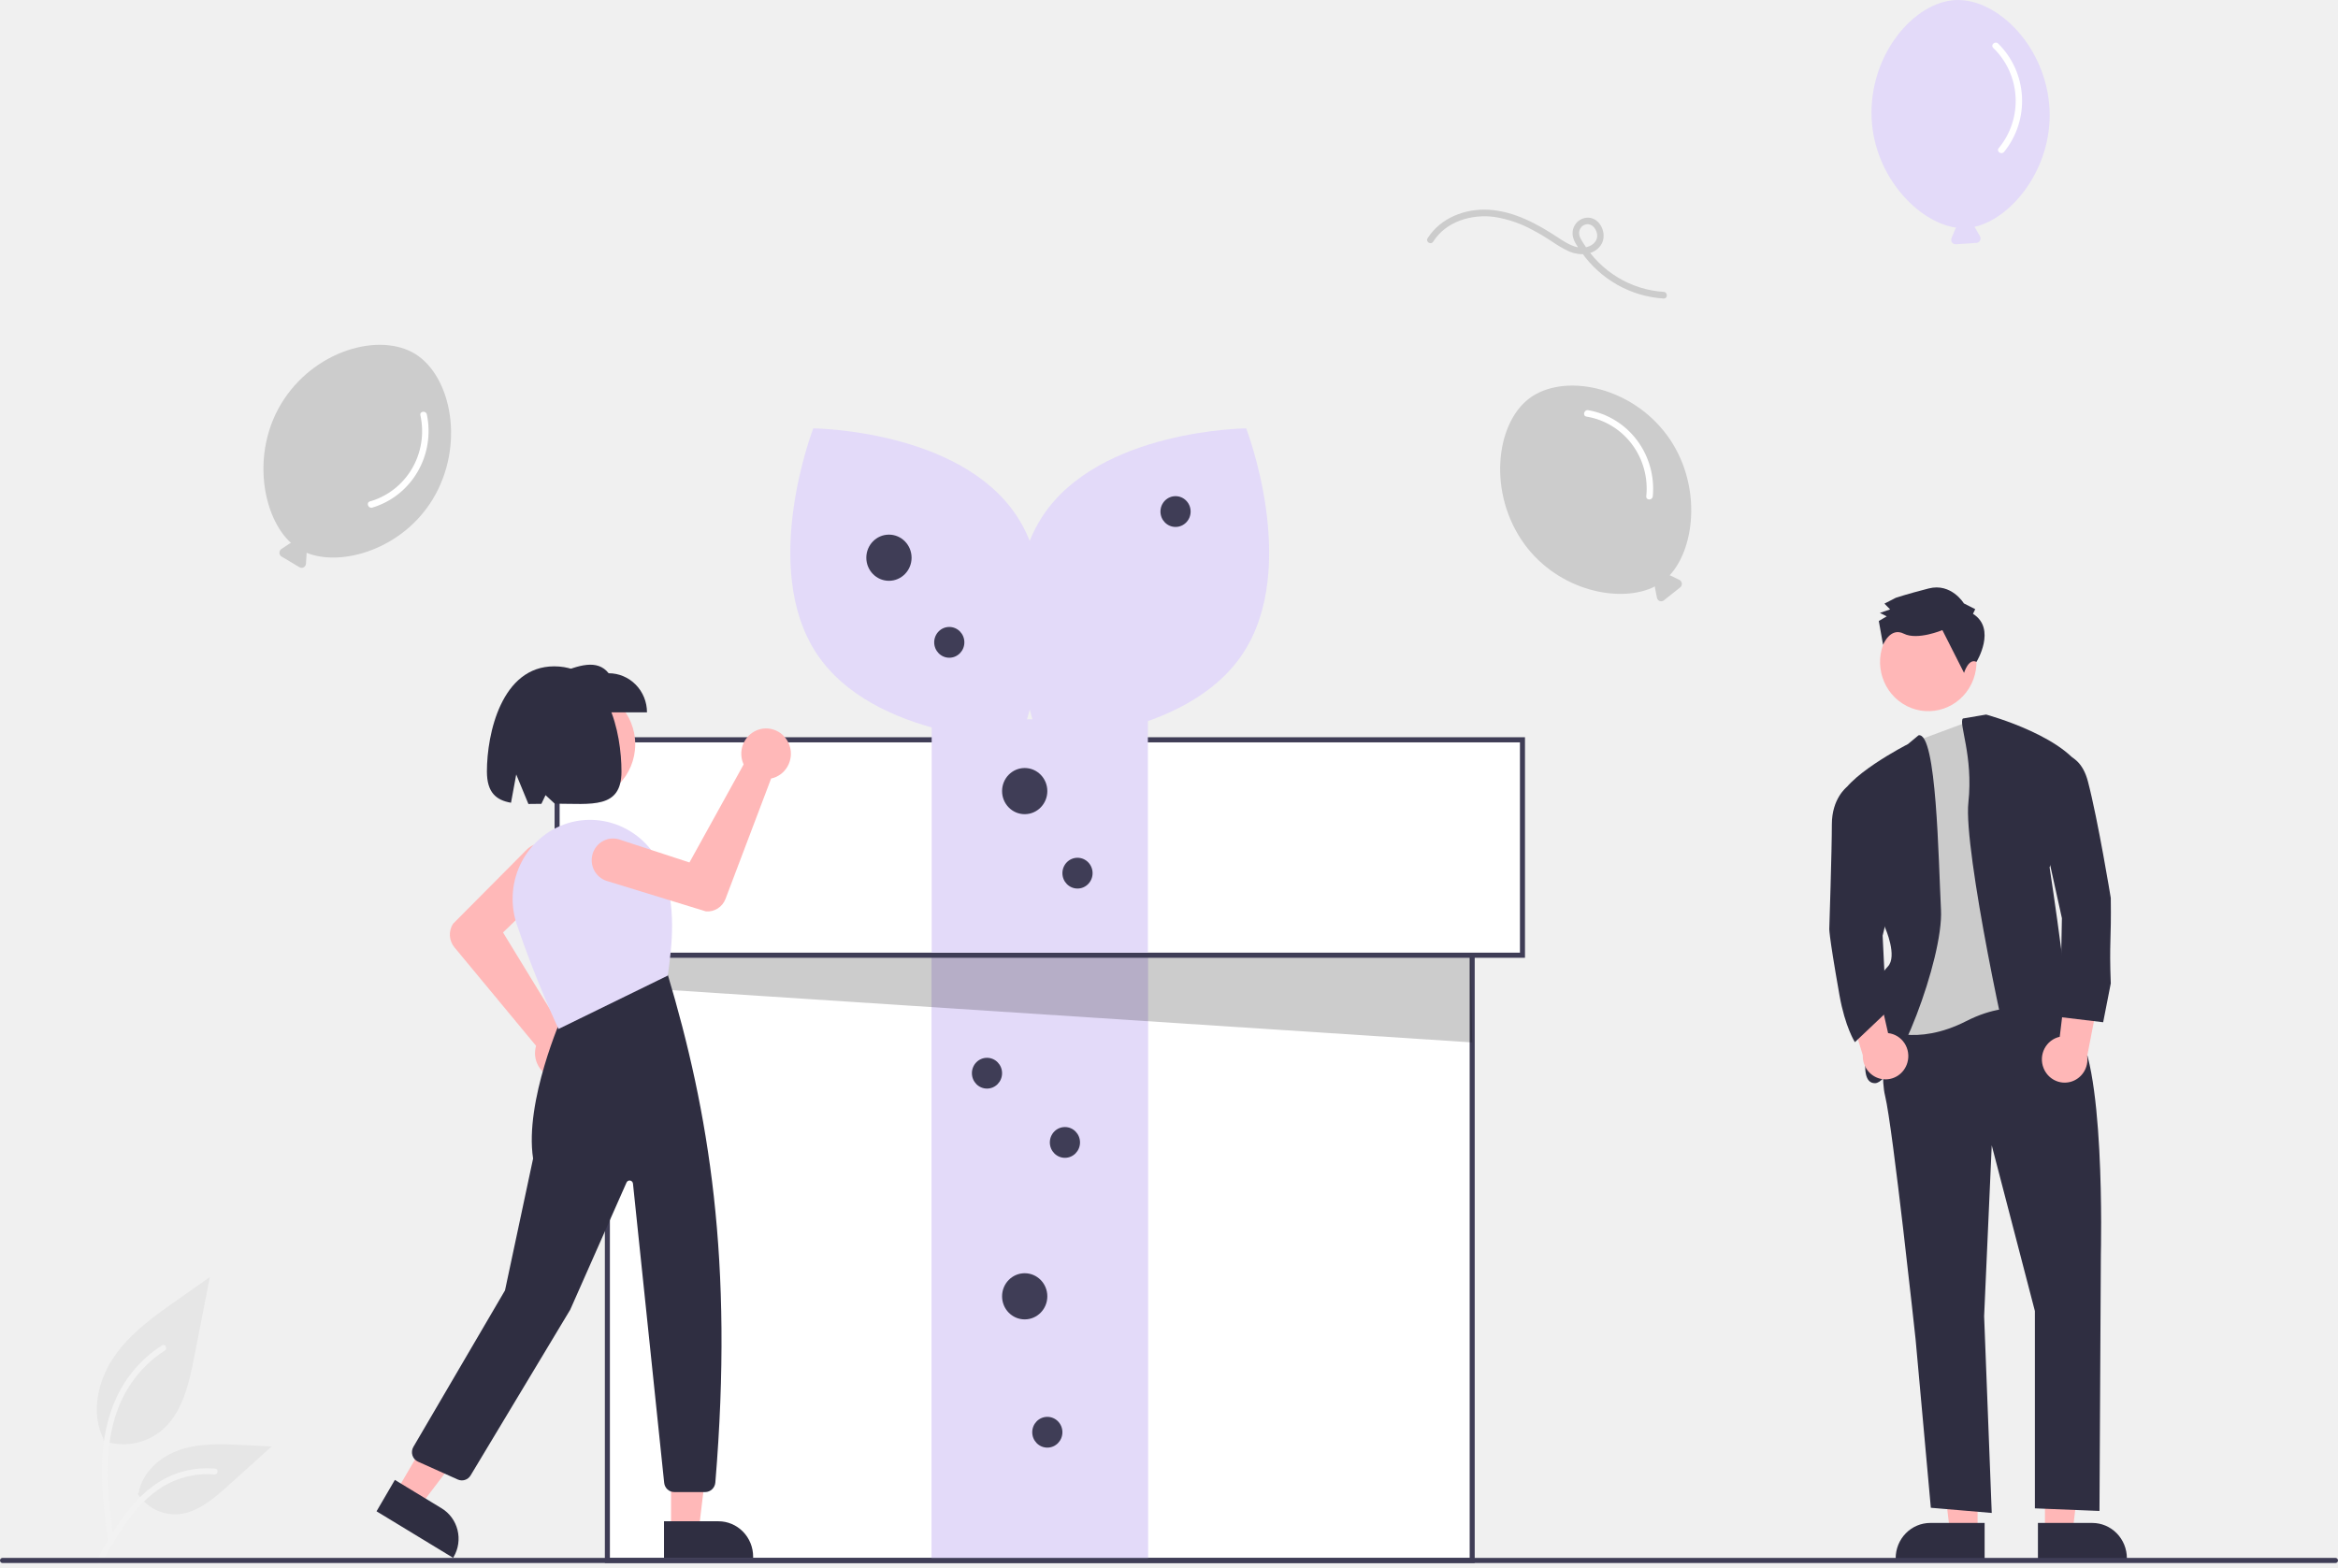
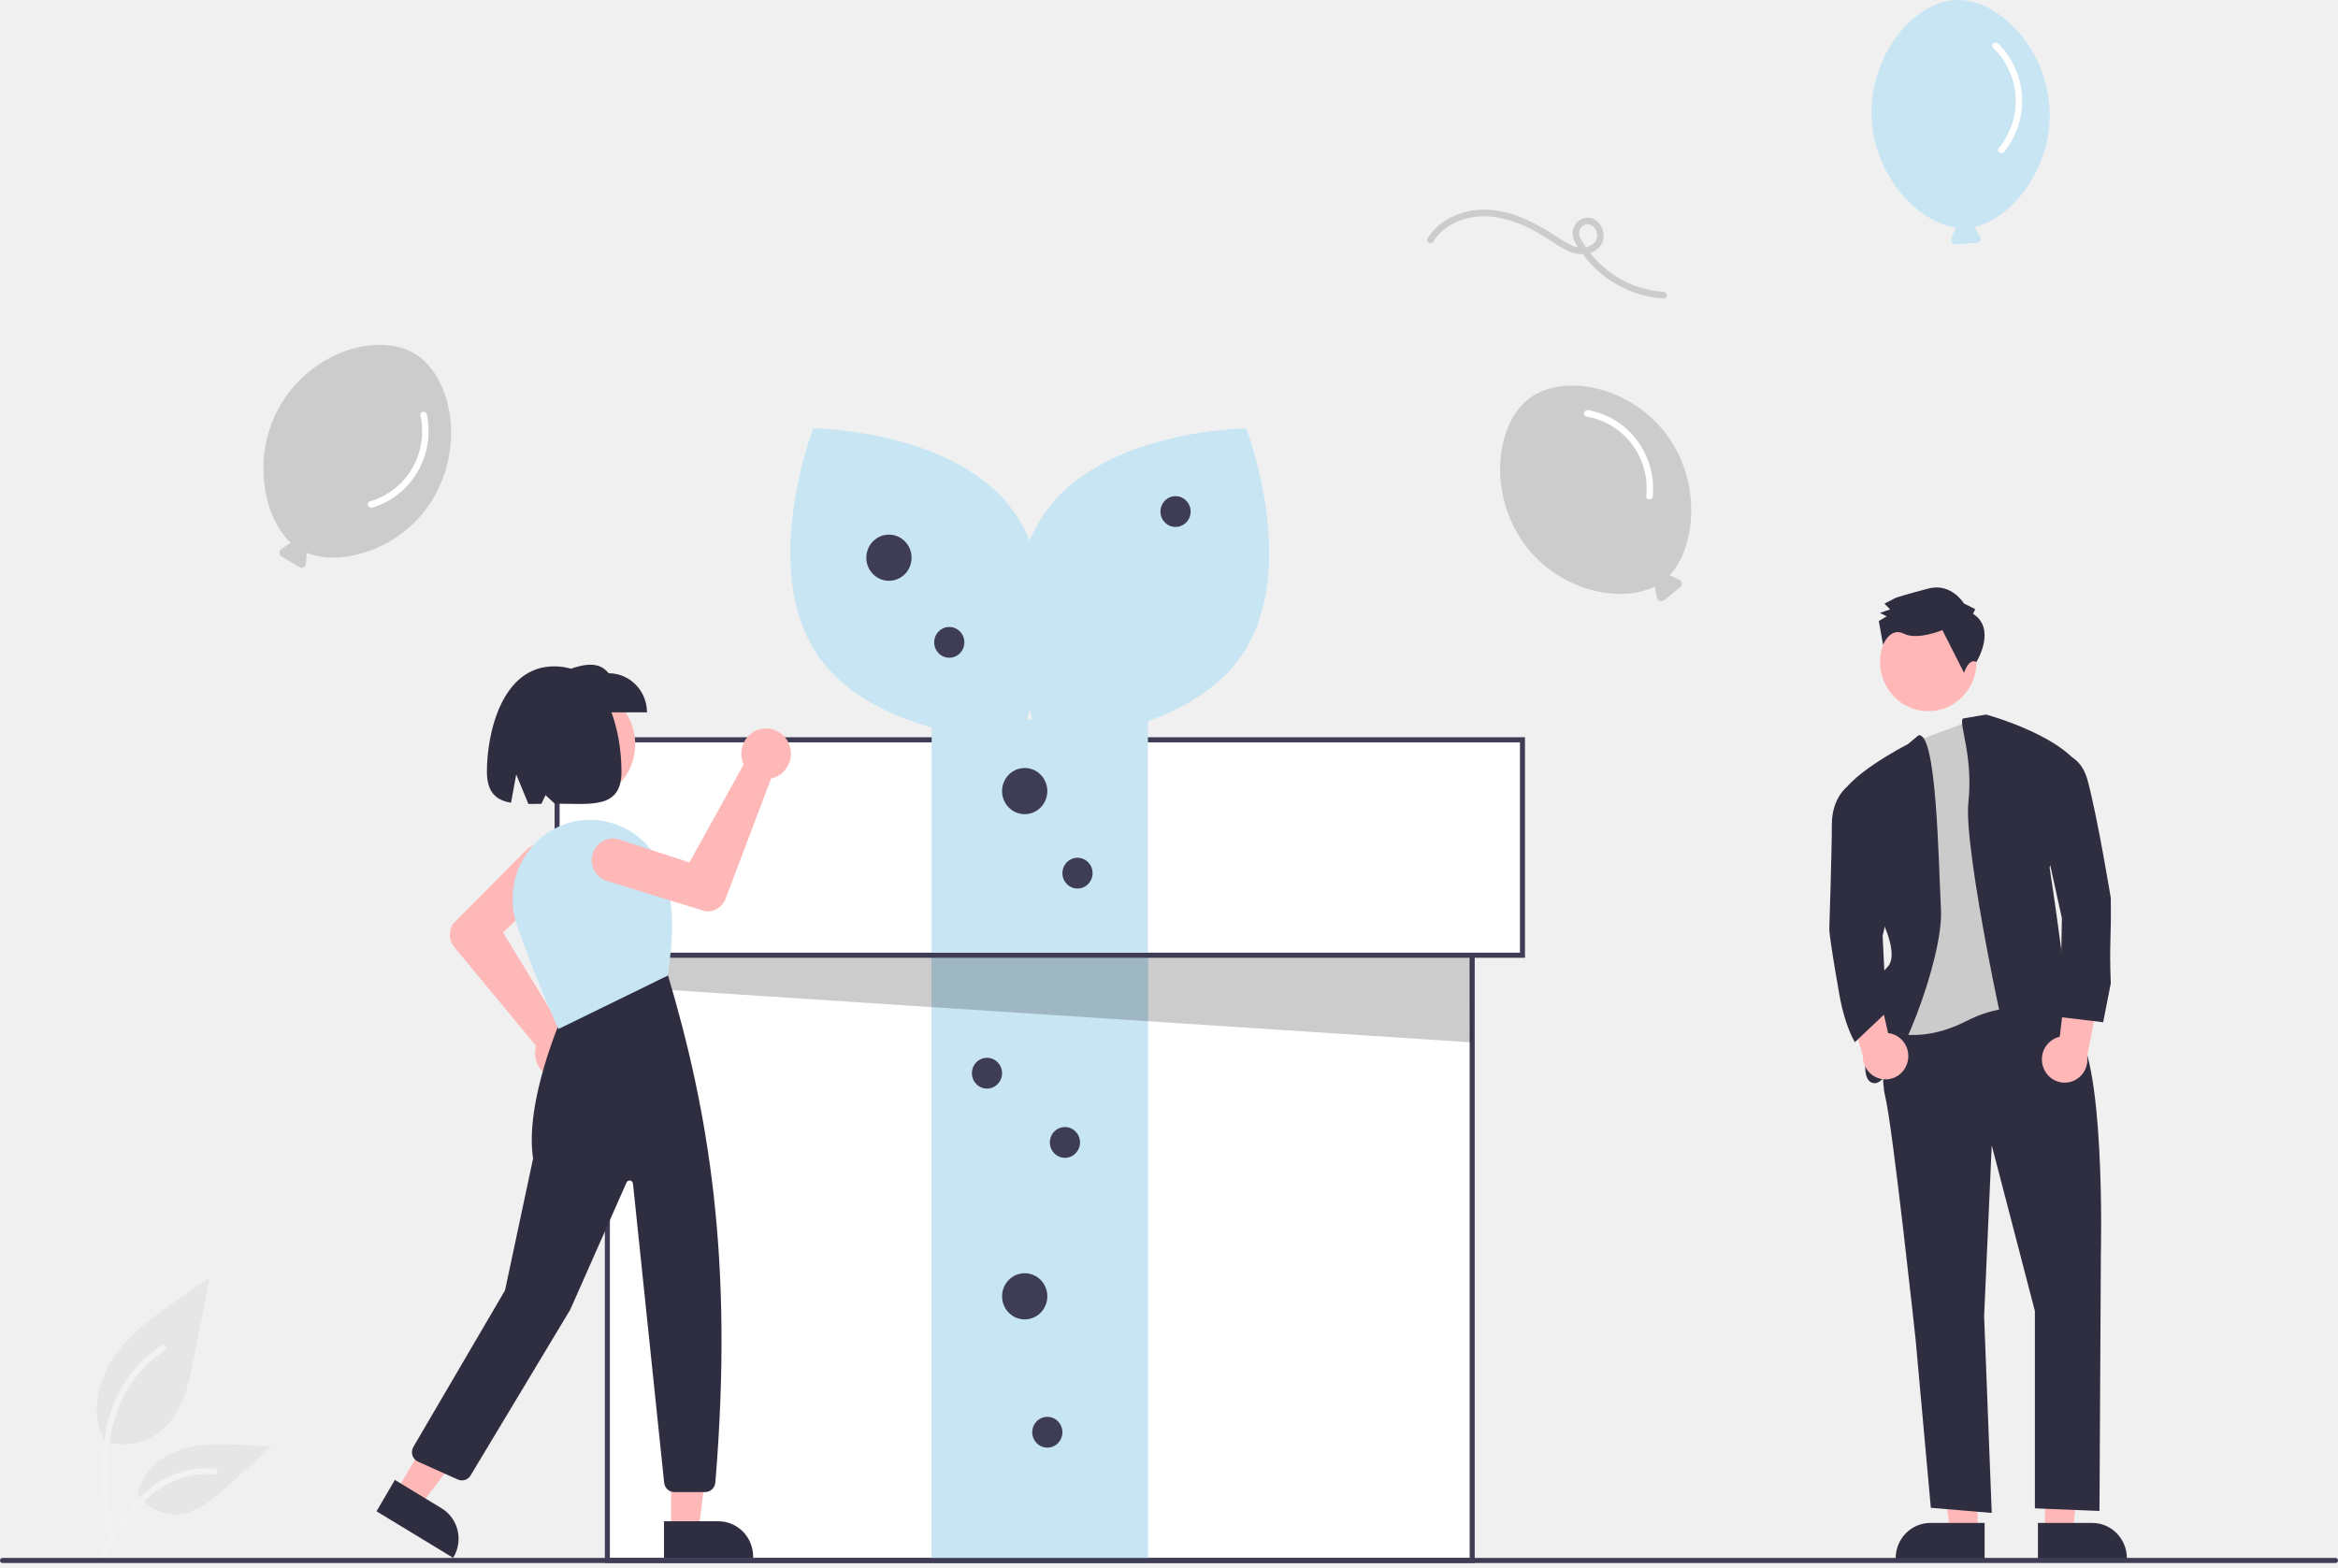
<svg xmlns="http://www.w3.org/2000/svg" width="343" height="230" viewBox="0 0 343 230" fill="none">
  <g clip-path="url(#clip0)">
    <path d="M15.144 211.411C16.591 211.93 18.145 212.06 19.655 211.788C21.166 211.517 22.582 210.853 23.768 209.861C26.789 207.274 27.736 203.013 28.506 199.067L30.786 187.395L26.014 190.748C22.582 193.158 19.073 195.647 16.698 199.139C14.322 202.631 13.285 207.398 15.194 211.176" fill="#E6E6E6" />
    <path d="M15.881 226.355C15.281 221.89 14.663 217.368 15.085 212.856C15.459 208.848 16.657 204.935 19.097 201.724C20.392 200.024 21.968 198.567 23.753 197.419C24.219 197.119 24.647 197.872 24.184 198.171C21.094 200.163 18.704 203.105 17.359 206.572C15.873 210.428 15.635 214.631 15.891 218.727C16.045 221.204 16.374 223.665 16.704 226.123C16.73 226.234 16.714 226.351 16.659 226.451C16.603 226.55 16.513 226.624 16.406 226.658C16.297 226.688 16.181 226.673 16.083 226.616C15.984 226.559 15.912 226.465 15.882 226.354L15.881 226.355Z" fill="#F2F2F2" />
    <path d="M20.204 219.191C20.825 220.153 21.677 220.937 22.681 221.465C23.684 221.994 24.804 222.25 25.932 222.208C28.833 222.068 31.25 220.003 33.426 218.043L39.862 212.244L35.602 212.036C32.539 211.886 29.396 211.746 26.479 212.711C23.561 213.676 20.87 215.995 20.336 219.076" fill="#E6E6E6" />
    <path d="M14.184 228.921C17.075 223.701 20.428 217.9 26.421 216.045C28.087 215.532 29.834 215.347 31.568 215.503C32.115 215.551 31.978 216.411 31.433 216.363C28.526 216.117 25.626 216.9 23.219 218.58C20.902 220.189 19.099 222.425 17.573 224.797C16.638 226.249 15.8 227.764 14.963 229.276C14.695 229.759 13.913 229.41 14.184 228.921Z" fill="#F2F2F2" />
    <path d="M215.98 118.717H89.107V228.978H215.98V118.717Z" fill="white" />
    <path d="M216.349 229.355H88.738V118.341H216.349V229.355ZM89.476 228.602H215.611V119.093H89.476V228.602Z" fill="#3F3D56" />
-     <path d="M168.403 140.167H136.685V228.978H168.403V140.167Z" fill="#E3DAF9" />
-     <path d="M168.403 140.167H136.685V228.978H168.403V140.167Z" fill="#E3DAF9" />
+     <path d="M168.403 140.167H136.685V228.978H168.403V140.167Z" fill="#c7e5f3" />
+     <path d="M168.403 140.167H136.685V228.978H168.403V140.167Z" fill="#c7e5f3" />
    <path opacity="0.2" d="M89.476 126.808V144.697L215.98 152.962L215.607 130.888L89.476 126.808Z" fill="black" />
    <path d="M223.356 108.556H81.731V140.167H223.356V108.556Z" fill="white" />
    <path d="M223.725 140.543H81.362V108.18H223.725V140.543ZM82.1 139.791H222.988V108.933H82.1V139.791Z" fill="#3F3D56" />
-     <path d="M168.403 105.546H136.685V139.791H168.403V105.546Z" fill="#E3DAF9" />
-     <path d="M149.148 75.687C157.52 88.351 149.632 108.719 149.632 108.719C149.632 108.719 128.168 108.555 119.796 95.891C111.423 83.227 119.312 62.859 119.312 62.859C119.312 62.859 140.775 63.023 149.148 75.687Z" fill="#E3DAF9" />
-     <path d="M152.989 75.687C144.616 88.351 152.505 108.719 152.505 108.719C152.505 108.719 173.969 108.555 182.341 95.891C190.714 83.227 182.825 62.859 182.825 62.859C182.825 62.859 161.362 63.023 152.989 75.687Z" fill="#E3DAF9" />
+     <path d="M168.403 105.546H136.685V139.791H168.403V105.546Z" fill="#c7e5f3" />
+     <path d="M149.148 75.687C157.52 88.351 149.632 108.719 149.632 108.719C149.632 108.719 128.168 108.555 119.796 95.891C111.423 83.227 119.312 62.859 119.312 62.859C119.312 62.859 140.775 63.023 149.148 75.687Z" fill="#c7e5f3" />
+     <path d="M152.989 75.687C144.616 88.351 152.505 108.719 152.505 108.719C152.505 108.719 173.969 108.555 182.341 95.891C190.714 83.227 182.825 62.859 182.825 62.859C182.825 62.859 161.362 63.023 152.989 75.687Z" fill="#c7e5f3" />
    <path d="M130.415 85.224C132.248 85.224 133.734 83.708 133.734 81.838C133.734 79.967 132.248 78.451 130.415 78.451C128.581 78.451 127.095 79.967 127.095 81.838C127.095 83.708 128.581 85.224 130.415 85.224Z" fill="#3F3D56" />
    <path d="M150.331 119.47C152.164 119.47 153.65 117.953 153.65 116.083C153.65 114.212 152.164 112.696 150.331 112.696C148.497 112.696 147.011 114.212 147.011 116.083C147.011 117.953 148.497 119.47 150.331 119.47Z" fill="#3F3D56" />
    <path d="M150.331 193.604C152.164 193.604 153.65 192.088 153.65 190.217C153.65 188.347 152.164 186.831 150.331 186.831C148.497 186.831 147.011 188.347 147.011 190.217C147.011 192.088 148.497 193.604 150.331 193.604Z" fill="#3F3D56" />
    <path d="M139.266 96.514C140.488 96.514 141.479 95.503 141.479 94.256C141.479 93.009 140.488 91.998 139.266 91.998C138.044 91.998 137.053 93.009 137.053 94.256C137.053 95.503 138.044 96.514 139.266 96.514Z" fill="#3F3D56" />
    <path d="M172.459 77.322C173.682 77.322 174.672 76.311 174.672 75.064C174.672 73.817 173.682 72.806 172.459 72.806C171.237 72.806 170.247 73.817 170.247 75.064C170.247 76.311 171.237 77.322 172.459 77.322Z" fill="#3F3D56" />
    <path d="M158.076 130.383C159.298 130.383 160.289 129.372 160.289 128.125C160.289 126.878 159.298 125.867 158.076 125.867C156.854 125.867 155.863 126.878 155.863 128.125C155.863 129.372 156.854 130.383 158.076 130.383Z" fill="#3F3D56" />
    <path d="M144.798 159.736C146.021 159.736 147.011 158.725 147.011 157.478C147.011 156.231 146.021 155.22 144.798 155.22C143.576 155.22 142.585 156.231 142.585 157.478C142.585 158.725 143.576 159.736 144.798 159.736Z" fill="#3F3D56" />
    <path d="M156.232 169.896C157.454 169.896 158.445 168.885 158.445 167.638C158.445 166.391 157.454 165.38 156.232 165.38C155.01 165.38 154.019 166.391 154.019 167.638C154.019 168.885 155.01 169.896 156.232 169.896Z" fill="#3F3D56" />
    <path d="M153.65 212.42C154.872 212.42 155.863 211.409 155.863 210.162C155.863 208.915 154.872 207.905 153.65 207.905C152.428 207.905 151.437 208.915 151.437 210.162C151.437 211.409 152.428 212.42 153.65 212.42Z" fill="#3F3D56" />
    <path d="M290.125 224.822L286.078 224.821L284.152 208.893L290.126 208.893L290.125 224.822Z" fill="#FFB7B7" />
    <path d="M291.157 228.824L278.107 228.824V228.655C278.108 227.281 278.643 225.963 279.595 224.991C280.548 224.019 281.84 223.473 283.187 223.473H283.187L291.157 223.473L291.157 228.824Z" fill="#2F2E41" />
    <path d="M300.01 224.822L304.057 224.821L305.982 208.893L300.009 208.893L300.01 224.822Z" fill="#FFB7B7" />
    <path d="M298.978 223.473L306.948 223.473H306.948C308.295 223.473 309.587 224.019 310.54 224.991C311.492 225.963 312.027 227.281 312.028 228.655V228.824L298.978 228.824L298.978 223.473Z" fill="#2F2E41" />
    <path d="M289.225 100.349C290.963 96.779 289.536 92.447 286.038 90.673C282.539 88.9 278.294 90.356 276.555 93.926C274.817 97.496 276.244 101.827 279.743 103.601C283.241 105.375 287.487 103.918 289.225 100.349Z" fill="#FFB7B7" />
    <path d="M277.682 146.79C277.682 146.79 275.448 156.287 276.565 160.845C277.682 165.404 281.032 196.554 281.032 196.554L283.266 221.246L292.201 222.006L291.085 193.135L292.201 168.063L298.531 192.375V221.332L308.007 221.712L308.211 184.018C308.211 184.018 308.955 154.388 304.115 150.589C299.275 146.79 298.531 146.03 298.531 146.03L277.682 146.79Z" fill="#2F2E41" />
    <path d="M291.17 105.003L299.648 109.562L300.764 149.069C300.764 149.069 295.924 146.03 288.478 149.829C281.032 153.628 276.192 150.969 276.192 150.969L280.66 133.874L278.799 111.081L281.461 108.616L291.17 105.003Z" fill="#CBCBCB" />
    <path d="M281.462 107.896L279.915 109.182C279.915 109.182 270.236 114.12 269.863 117.539L276.565 136.153C276.565 136.153 278.426 140.332 276.937 141.851C275.448 143.371 273.959 147.17 274.331 149.069C274.703 150.968 272.097 158.946 275.076 158.946C278.054 158.946 285.128 140.712 284.755 133.494C284.383 126.276 284.125 107.371 281.462 107.896Z" fill="#2F2E41" />
    <path d="M287.97 105.432L291.38 104.853C291.38 104.853 304.038 108.271 305.9 113.97L300.688 127.265C300.688 127.265 304.411 151.577 303.294 151.577H302.177C302.177 151.577 305.155 153.857 303.294 154.616C301.432 155.376 296.965 161.454 295.848 158.795C294.731 156.136 288.029 124.606 288.774 117.768C289.518 110.931 287.309 106.148 287.97 105.432Z" fill="#2F2E41" />
    <path d="M289.45 90.07L289.781 89.389L288.114 88.544C288.114 88.544 286.275 85.491 282.947 86.349C279.619 87.207 278.122 87.721 278.122 87.721L276.459 88.574L277.294 89.422L275.796 89.935L276.797 90.442L275.633 91.125L276.259 94.624C276.259 94.624 277.3 91.97 279.3 92.984C281.301 93.998 284.96 92.46 284.96 92.46L288.139 98.737C288.139 98.737 288.795 96.537 289.964 97.124C289.964 97.124 292.952 92.269 289.45 90.07Z" fill="#2F2E41" />
    <path d="M299.805 156.728C299.621 156.27 299.538 155.776 299.561 155.282C299.585 154.787 299.714 154.304 299.94 153.866C300.167 153.428 300.484 153.046 300.871 152.746C301.257 152.447 301.704 152.238 302.178 152.134L303.611 140.186L308.281 144.238L306.204 154.963C306.323 155.787 306.141 156.628 305.693 157.325C305.245 158.022 304.562 158.528 303.773 158.745C302.985 158.963 302.145 158.878 301.414 158.506C300.682 158.135 300.11 157.502 299.805 156.728Z" fill="#FFB7B7" />
    <path d="M279.832 155.906C279.967 155.431 279.999 154.931 279.924 154.441C279.85 153.952 279.671 153.486 279.4 153.074C279.13 152.663 278.774 152.318 278.359 152.062C277.943 151.806 277.478 151.646 276.995 151.594L274.329 139.869L270.106 144.404L273.286 154.843C273.254 155.676 273.522 156.492 274.04 157.137C274.557 157.782 275.289 158.21 276.096 158.341C276.903 158.472 277.729 158.297 278.418 157.848C279.106 157.399 279.61 156.708 279.832 155.906H279.832Z" fill="#FFB7B7" />
    <path d="M299.985 110.874C299.985 110.874 304.825 108.974 306.314 114.673C307.803 120.371 309.665 131.767 309.665 131.767C309.757 138.104 309.427 138.104 309.665 144.303L308.548 150.001L302.219 149.241L302.495 134.736L299.24 119.991L299.985 110.874Z" fill="#2F2E41" />
    <path d="M273.214 115.26L270.919 115.51C270.919 115.51 268.746 117.159 268.746 120.958C268.746 124.757 268.374 136.153 268.374 136.153C268.374 136.153 268.163 136.42 269.863 146.03C270.692 150.714 272.124 152.925 272.124 152.925L276.746 148.546L276.193 137.293L277.682 131.215L273.214 115.26Z" fill="#2F2E41" />
    <path d="M342.631 229.355H0.369C0.271 229.355 0.177 229.315 0.108 229.244C0.039 229.174 0 229.078 0 228.978C0 228.879 0.039 228.783 0.108 228.712C0.177 228.642 0.271 228.602 0.369 228.602H342.631C342.729 228.602 342.823 228.642 342.892 228.712C342.961 228.783 343 228.879 343 228.978C343 229.078 342.961 229.174 342.892 229.244C342.823 229.315 342.729 229.355 342.631 229.355Z" fill="#3F3D56" />
    <path d="M85.067 117.499C89.554 117.499 93.191 113.788 93.191 109.21C93.191 104.632 89.554 100.92 85.067 100.92C80.58 100.92 76.943 104.632 76.943 109.21C76.943 113.788 80.58 117.499 85.067 117.499Z" fill="#FFB8B8" />
    <path d="M82.134 158.26C82.031 158.26 81.929 158.256 81.825 158.246C81.314 158.203 80.818 158.05 80.369 157.797C79.921 157.544 79.529 157.197 79.221 156.779C78.912 156.361 78.694 155.882 78.58 155.371C78.466 154.861 78.459 154.333 78.559 153.819C78.583 153.7 78.612 153.582 78.648 153.466L66.658 138.997C66.267 138.521 66.037 137.93 66.001 137.311C65.966 136.692 66.127 136.078 66.461 135.559L66.483 135.532L77.276 124.673C77.865 124.081 78.661 123.751 79.488 123.757C80.316 123.763 81.107 124.104 81.688 124.705C82.269 125.306 82.592 126.118 82.586 126.963C82.58 127.807 82.246 128.614 81.657 129.207C81.643 129.221 81.63 129.234 81.616 129.248L73.799 136.83L82.356 150.845C82.519 150.853 82.68 150.873 82.839 150.905C83.724 151.085 84.512 151.595 85.05 152.335C85.588 153.074 85.837 153.992 85.749 154.908C85.661 155.825 85.242 156.676 84.574 157.295C83.906 157.914 83.036 158.258 82.134 158.26H82.134Z" fill="#FFB8B8" />
    <path d="M98.448 224.579H102.504L104.432 208.619L98.447 208.619L98.448 224.579Z" fill="#FFB8B8" />
    <path d="M97.414 223.228L105.4 223.228H105.4C106.75 223.228 108.044 223.775 108.999 224.748C109.953 225.722 110.49 227.043 110.49 228.42V228.589L97.414 228.59L97.414 223.228Z" fill="#2F2E41" />
    <path d="M58.141 218.858L61.625 220.975L71.285 208.269L66.143 205.145L58.141 218.858Z" fill="#FFB8B8" />
    <path d="M57.929 217.157L64.791 221.326L64.792 221.326C65.952 222.03 66.79 223.176 67.121 224.511C67.453 225.846 67.252 227.261 66.561 228.444L66.561 228.445L66.476 228.59L55.241 221.764L57.929 217.157Z" fill="#2F2E41" />
    <path d="M103.46 218.941H98.919C98.551 218.942 98.196 218.804 97.923 218.553C97.65 218.302 97.477 217.956 97.439 217.583L92.861 173.675C92.849 173.564 92.802 173.461 92.727 173.38C92.652 173.3 92.553 173.246 92.446 173.229C92.338 173.211 92.228 173.23 92.132 173.283C92.036 173.335 91.96 173.419 91.915 173.52L83.656 192.179L69.035 216.507C68.845 216.819 68.552 217.05 68.209 217.16C67.866 217.269 67.496 217.249 67.166 217.103L61.325 214.48C61.132 214.394 60.959 214.266 60.818 214.106C60.677 213.946 60.571 213.757 60.507 213.552C60.442 213.347 60.422 213.13 60.446 212.916C60.47 212.702 60.538 212.496 60.647 212.311L74.088 189.347L78.21 169.998C76.914 161.607 82.472 149.133 82.528 149.007L82.556 148.946L97.866 142.841L97.943 142.936C103.981 163.154 107.66 184.911 104.944 217.55C104.91 217.929 104.739 218.281 104.465 218.538C104.191 218.795 103.832 218.939 103.46 218.941Z" fill="#2F2E41" />
-     <path d="M81.939 150.991L81.868 150.838C81.834 150.765 78.43 143.439 75.805 135.608C75.301 134.094 75.11 132.49 75.245 130.896C75.38 129.303 75.838 127.756 76.59 126.352C77.352 124.934 78.393 123.693 79.65 122.708C80.906 121.722 82.349 121.014 83.887 120.627C86.558 119.974 89.37 120.321 91.811 121.606C94.252 122.891 96.159 125.028 97.185 127.628C99.267 132.939 98.603 138.609 97.979 143.067L97.966 143.156L97.887 143.195L81.939 150.991Z" fill="#E3DAF9" />
+     <path d="M81.939 150.991L81.868 150.838C81.834 150.765 78.43 143.439 75.805 135.608C75.301 134.094 75.11 132.49 75.245 130.896C75.38 129.303 75.838 127.756 76.59 126.352C77.352 124.934 78.393 123.693 79.65 122.708C80.906 121.722 82.349 121.014 83.887 120.627C86.558 119.974 89.37 120.321 91.811 121.606C94.252 122.891 96.159 125.028 97.185 127.628C99.267 132.939 98.603 138.609 97.979 143.067L97.966 143.156L97.887 143.195L81.939 150.991Z" fill="#c7e5f3" />
    <path d="M94.917 104.527H82.017V98.79C84.849 97.642 87.619 96.666 89.294 98.79C90.785 98.79 92.216 99.394 93.27 100.47C94.325 101.546 94.917 103.006 94.917 104.527H94.917Z" fill="#2F2E41" />
    <path d="M81.303 97.777C73.591 97.777 71.433 107.64 71.433 113.205C71.433 116.308 72.808 117.418 74.969 117.794L75.733 113.64L77.52 117.972C78.128 117.975 78.765 117.963 79.427 117.951L80.033 116.677L81.385 117.928C86.798 117.936 91.174 118.742 91.174 113.205C91.174 107.64 89.281 97.777 81.303 97.777Z" fill="#2F2E41" />
    <path d="M115.582 108.816C115.631 108.908 115.677 109.002 115.718 109.099C115.926 109.577 116.032 110.095 116.03 110.618C116.027 111.141 115.917 111.658 115.705 112.135C115.494 112.611 115.186 113.037 114.802 113.383C114.418 113.73 113.966 113.99 113.477 114.146C113.363 114.182 113.247 114.212 113.13 114.235L106.434 131.91C106.213 132.487 105.815 132.977 105.299 133.305C104.783 133.634 104.178 133.784 103.572 133.734L103.538 133.727L89.024 129.269C88.233 129.025 87.568 128.47 87.177 127.727C86.786 126.983 86.701 126.112 86.939 125.304C87.178 124.496 87.721 123.818 88.449 123.418C89.177 123.018 90.031 122.93 90.823 123.173C90.841 123.178 90.859 123.184 90.877 123.19L101.147 126.554L109.097 112.172C109.027 112.023 108.967 111.869 108.918 111.711C108.649 110.832 108.709 109.882 109.088 109.046C109.466 108.21 110.136 107.547 110.966 107.186C111.797 106.825 112.729 106.792 113.582 107.094C114.435 107.395 115.148 108.009 115.582 108.816L115.582 108.816Z" fill="#FFB8B8" />
    <path d="M244.607 63.925C239.181 56.516 229.25 54.728 224.316 58.491C219.381 62.253 218.248 72.477 223.673 79.885C228.696 86.743 237.795 88.613 242.806 86.044C242.79 86.124 242.789 86.207 242.803 86.288L243.086 87.713C243.107 87.822 243.156 87.923 243.226 88.007C243.297 88.091 243.388 88.156 243.49 88.194C243.592 88.233 243.701 88.244 243.809 88.227C243.916 88.21 244.017 88.165 244.103 88.097L246.496 86.189C246.581 86.121 246.648 86.031 246.691 85.929C246.733 85.827 246.749 85.716 246.737 85.606C246.725 85.495 246.686 85.39 246.623 85.3C246.56 85.209 246.475 85.137 246.377 85.089L245.09 84.465C245.045 84.444 244.997 84.429 244.948 84.419C248.811 80.252 249.64 70.797 244.607 63.925Z" fill="#CCCCCC" />
    <path d="M232.738 61.128C235.392 61.558 237.783 63.011 239.418 65.188C241.052 67.365 241.805 70.099 241.521 72.825C241.462 73.45 242.419 73.446 242.477 72.825C242.75 69.886 241.925 66.951 240.166 64.607C238.407 62.263 235.844 60.684 232.993 60.187C232.391 60.083 232.132 61.023 232.738 61.128Z" fill="white" />
    <path d="M63.509 73.217C68.253 65.336 66.214 55.26 60.964 51.97C55.715 48.681 45.985 51.382 41.241 59.263C36.851 66.558 38.508 75.876 42.699 79.68C42.62 79.694 42.544 79.723 42.476 79.767L41.282 80.561C41.191 80.622 41.117 80.705 41.066 80.803C41.016 80.901 40.991 81.011 40.993 81.122C40.996 81.232 41.026 81.341 41.081 81.436C41.137 81.532 41.215 81.611 41.309 81.667L43.929 83.231C44.023 83.287 44.129 83.318 44.238 83.32C44.347 83.323 44.454 83.296 44.55 83.245C44.646 83.193 44.727 83.117 44.786 83.023C44.845 82.93 44.88 82.823 44.887 82.713L44.981 81.262C44.983 81.211 44.979 81.16 44.97 81.111C50.192 83.234 59.109 80.528 63.509 73.217Z" fill="#CCCCCC" />
    <path d="M61.673 60.931C62.262 63.606 61.821 66.41 60.442 68.764C59.063 71.117 56.852 72.841 54.263 73.579C53.673 73.754 54.03 74.659 54.616 74.485C57.394 73.659 59.763 71.792 61.248 69.258C62.733 66.725 63.225 63.712 62.624 60.824C62.497 60.215 61.545 60.317 61.673 60.931Z" fill="white" />
-     <path d="M300.684 16.154C300.287 6.915 293.066 -0.267 286.912 0.008C280.758 0.283 274.18 8.081 274.577 17.321C274.944 25.874 281.432 32.646 286.992 33.401C286.934 33.458 286.888 33.526 286.855 33.601L286.302 34.941C286.26 35.043 286.244 35.155 286.256 35.265C286.268 35.375 286.307 35.48 286.37 35.571C286.433 35.661 286.518 35.733 286.616 35.781C286.714 35.828 286.823 35.85 286.931 35.842L289.961 35.641C290.069 35.633 290.174 35.598 290.265 35.538C290.357 35.477 290.431 35.395 290.482 35.297C290.533 35.199 290.559 35.089 290.557 34.978C290.555 34.867 290.525 34.759 290.47 34.663L289.751 33.408C289.725 33.365 289.694 33.325 289.659 33.289C295.151 32.064 301.052 24.725 300.684 16.154Z" fill="#E3DAF9" />
+     <path d="M300.684 16.154C300.287 6.915 293.066 -0.267 286.912 0.008C280.758 0.283 274.18 8.081 274.577 17.321C274.944 25.874 281.432 32.646 286.992 33.401C286.934 33.458 286.888 33.526 286.855 33.601L286.302 34.941C286.26 35.043 286.244 35.155 286.256 35.265C286.268 35.375 286.307 35.48 286.37 35.571C286.433 35.661 286.518 35.733 286.616 35.781C286.714 35.828 286.823 35.85 286.931 35.842L289.961 35.641C290.069 35.633 290.174 35.598 290.265 35.538C290.357 35.477 290.431 35.395 290.482 35.297C290.533 35.199 290.559 35.089 290.557 34.978C290.555 34.867 290.525 34.759 290.47 34.663L289.751 33.408C289.725 33.365 289.694 33.325 289.659 33.289C295.151 32.064 301.052 24.725 300.684 16.154Z" fill="#c7e5f3" />
    <path d="M292.418 7.025C294.374 8.905 295.549 11.48 295.698 14.218C295.848 16.956 294.962 19.647 293.223 21.738C292.83 22.221 293.622 22.767 294.013 22.287C295.86 20.015 296.798 17.115 296.637 14.167C296.477 11.219 295.23 8.443 293.147 6.394C292.707 5.962 291.975 6.59 292.418 7.025Z" fill="white" />
    <path d="M244.074 42.829C241.702 42.676 239.399 41.952 237.354 40.716C235.308 39.48 233.58 37.767 232.309 35.718C231.952 35.137 231.487 34.498 231.734 33.783C231.82 33.509 231.994 33.273 232.229 33.113C232.464 32.953 232.745 32.879 233.026 32.903C233.753 32.993 234.222 33.719 234.311 34.414C234.413 35.203 233.868 35.822 233.194 36.115C231.549 36.831 229.889 35.725 228.549 34.842C225.495 32.829 222.136 31.009 218.436 30.78C215.013 30.567 211.341 31.937 209.437 34.966C209.104 35.496 209.931 35.986 210.263 35.459C212.151 32.455 215.969 31.375 219.288 31.84C221.267 32.158 223.177 32.82 224.936 33.796C225.849 34.279 226.734 34.815 227.601 35.378C228.426 35.965 229.3 36.477 230.214 36.907C231.738 37.545 233.755 37.495 234.819 36.025C235.812 34.653 235.045 32.369 233.384 31.983C233.02 31.91 232.643 31.93 232.288 32.042C231.934 32.154 231.611 32.353 231.351 32.623C231.09 32.893 230.9 33.225 230.796 33.589C230.692 33.953 230.678 34.337 230.755 34.708C230.921 35.516 231.517 36.306 231.979 36.966C233.365 38.957 235.172 40.604 237.265 41.788C239.358 42.971 241.685 43.66 244.074 43.804C244.689 43.835 244.687 42.86 244.074 42.829H244.074Z" fill="#CCCCCC" />
  </g>
  <defs>
    <clipPath id="clip0">
      <rect width="343" height="229.507" fill="white" />
    </clipPath>
  </defs>
</svg>
